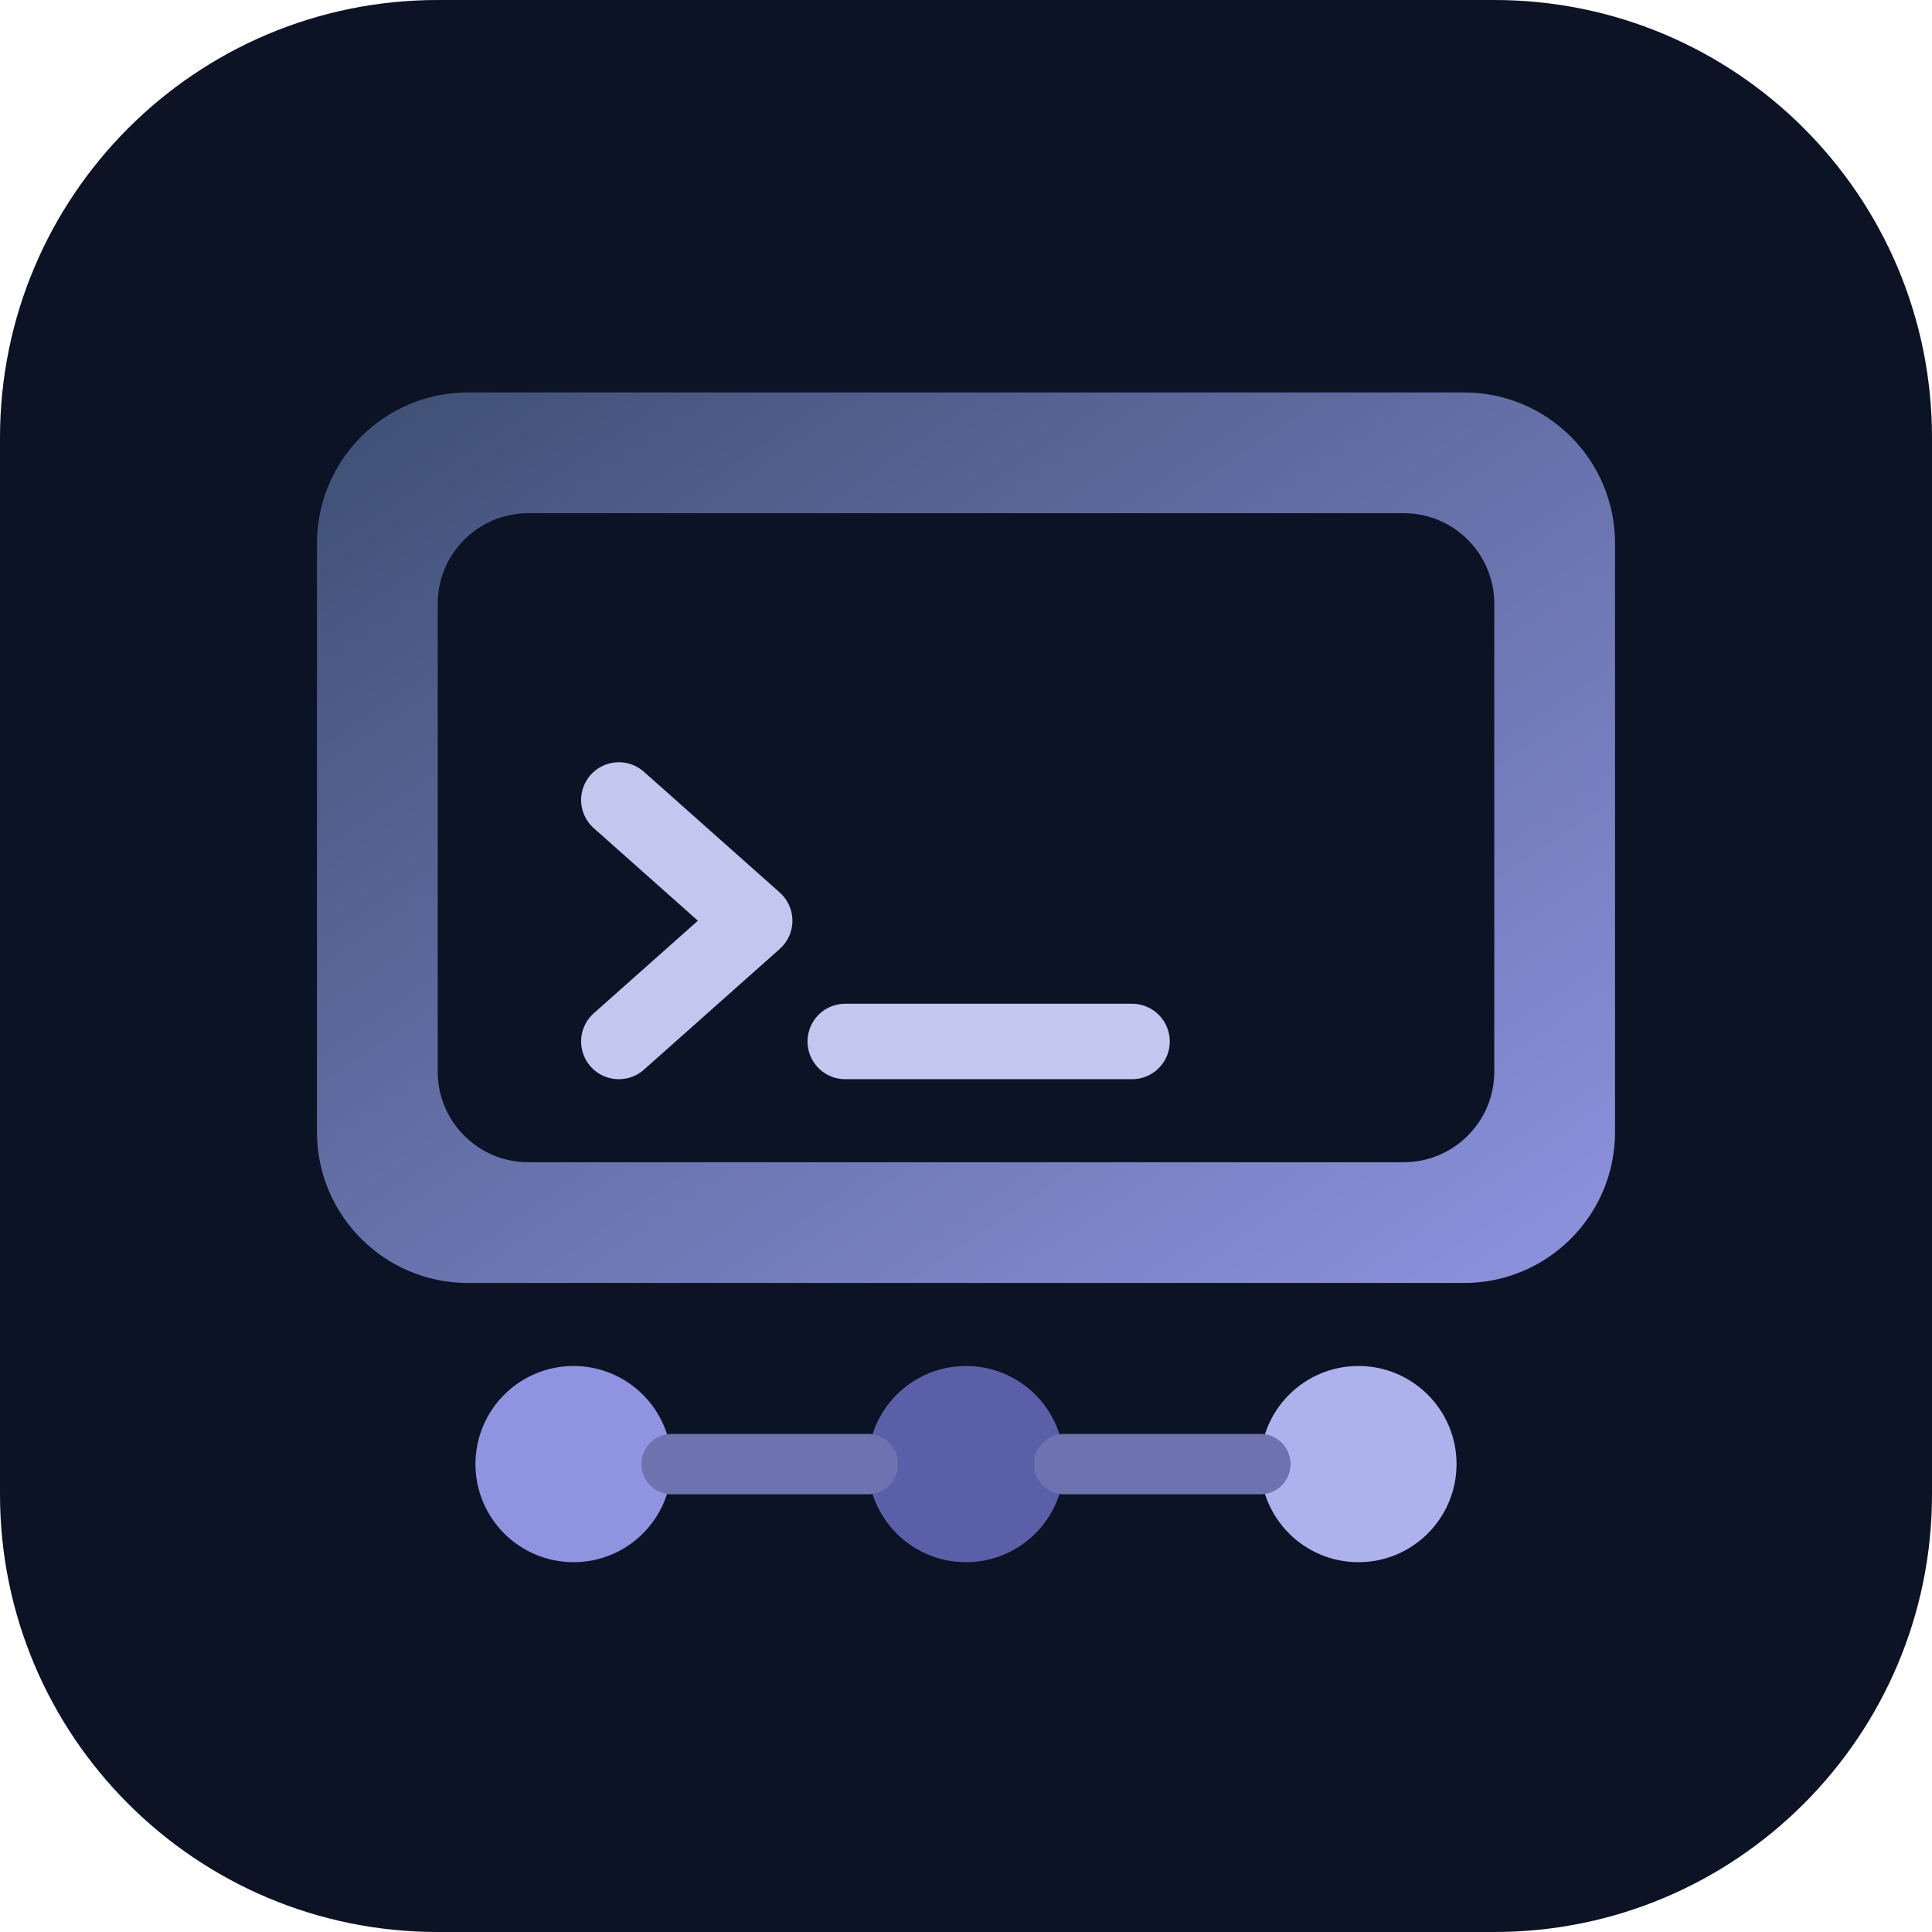
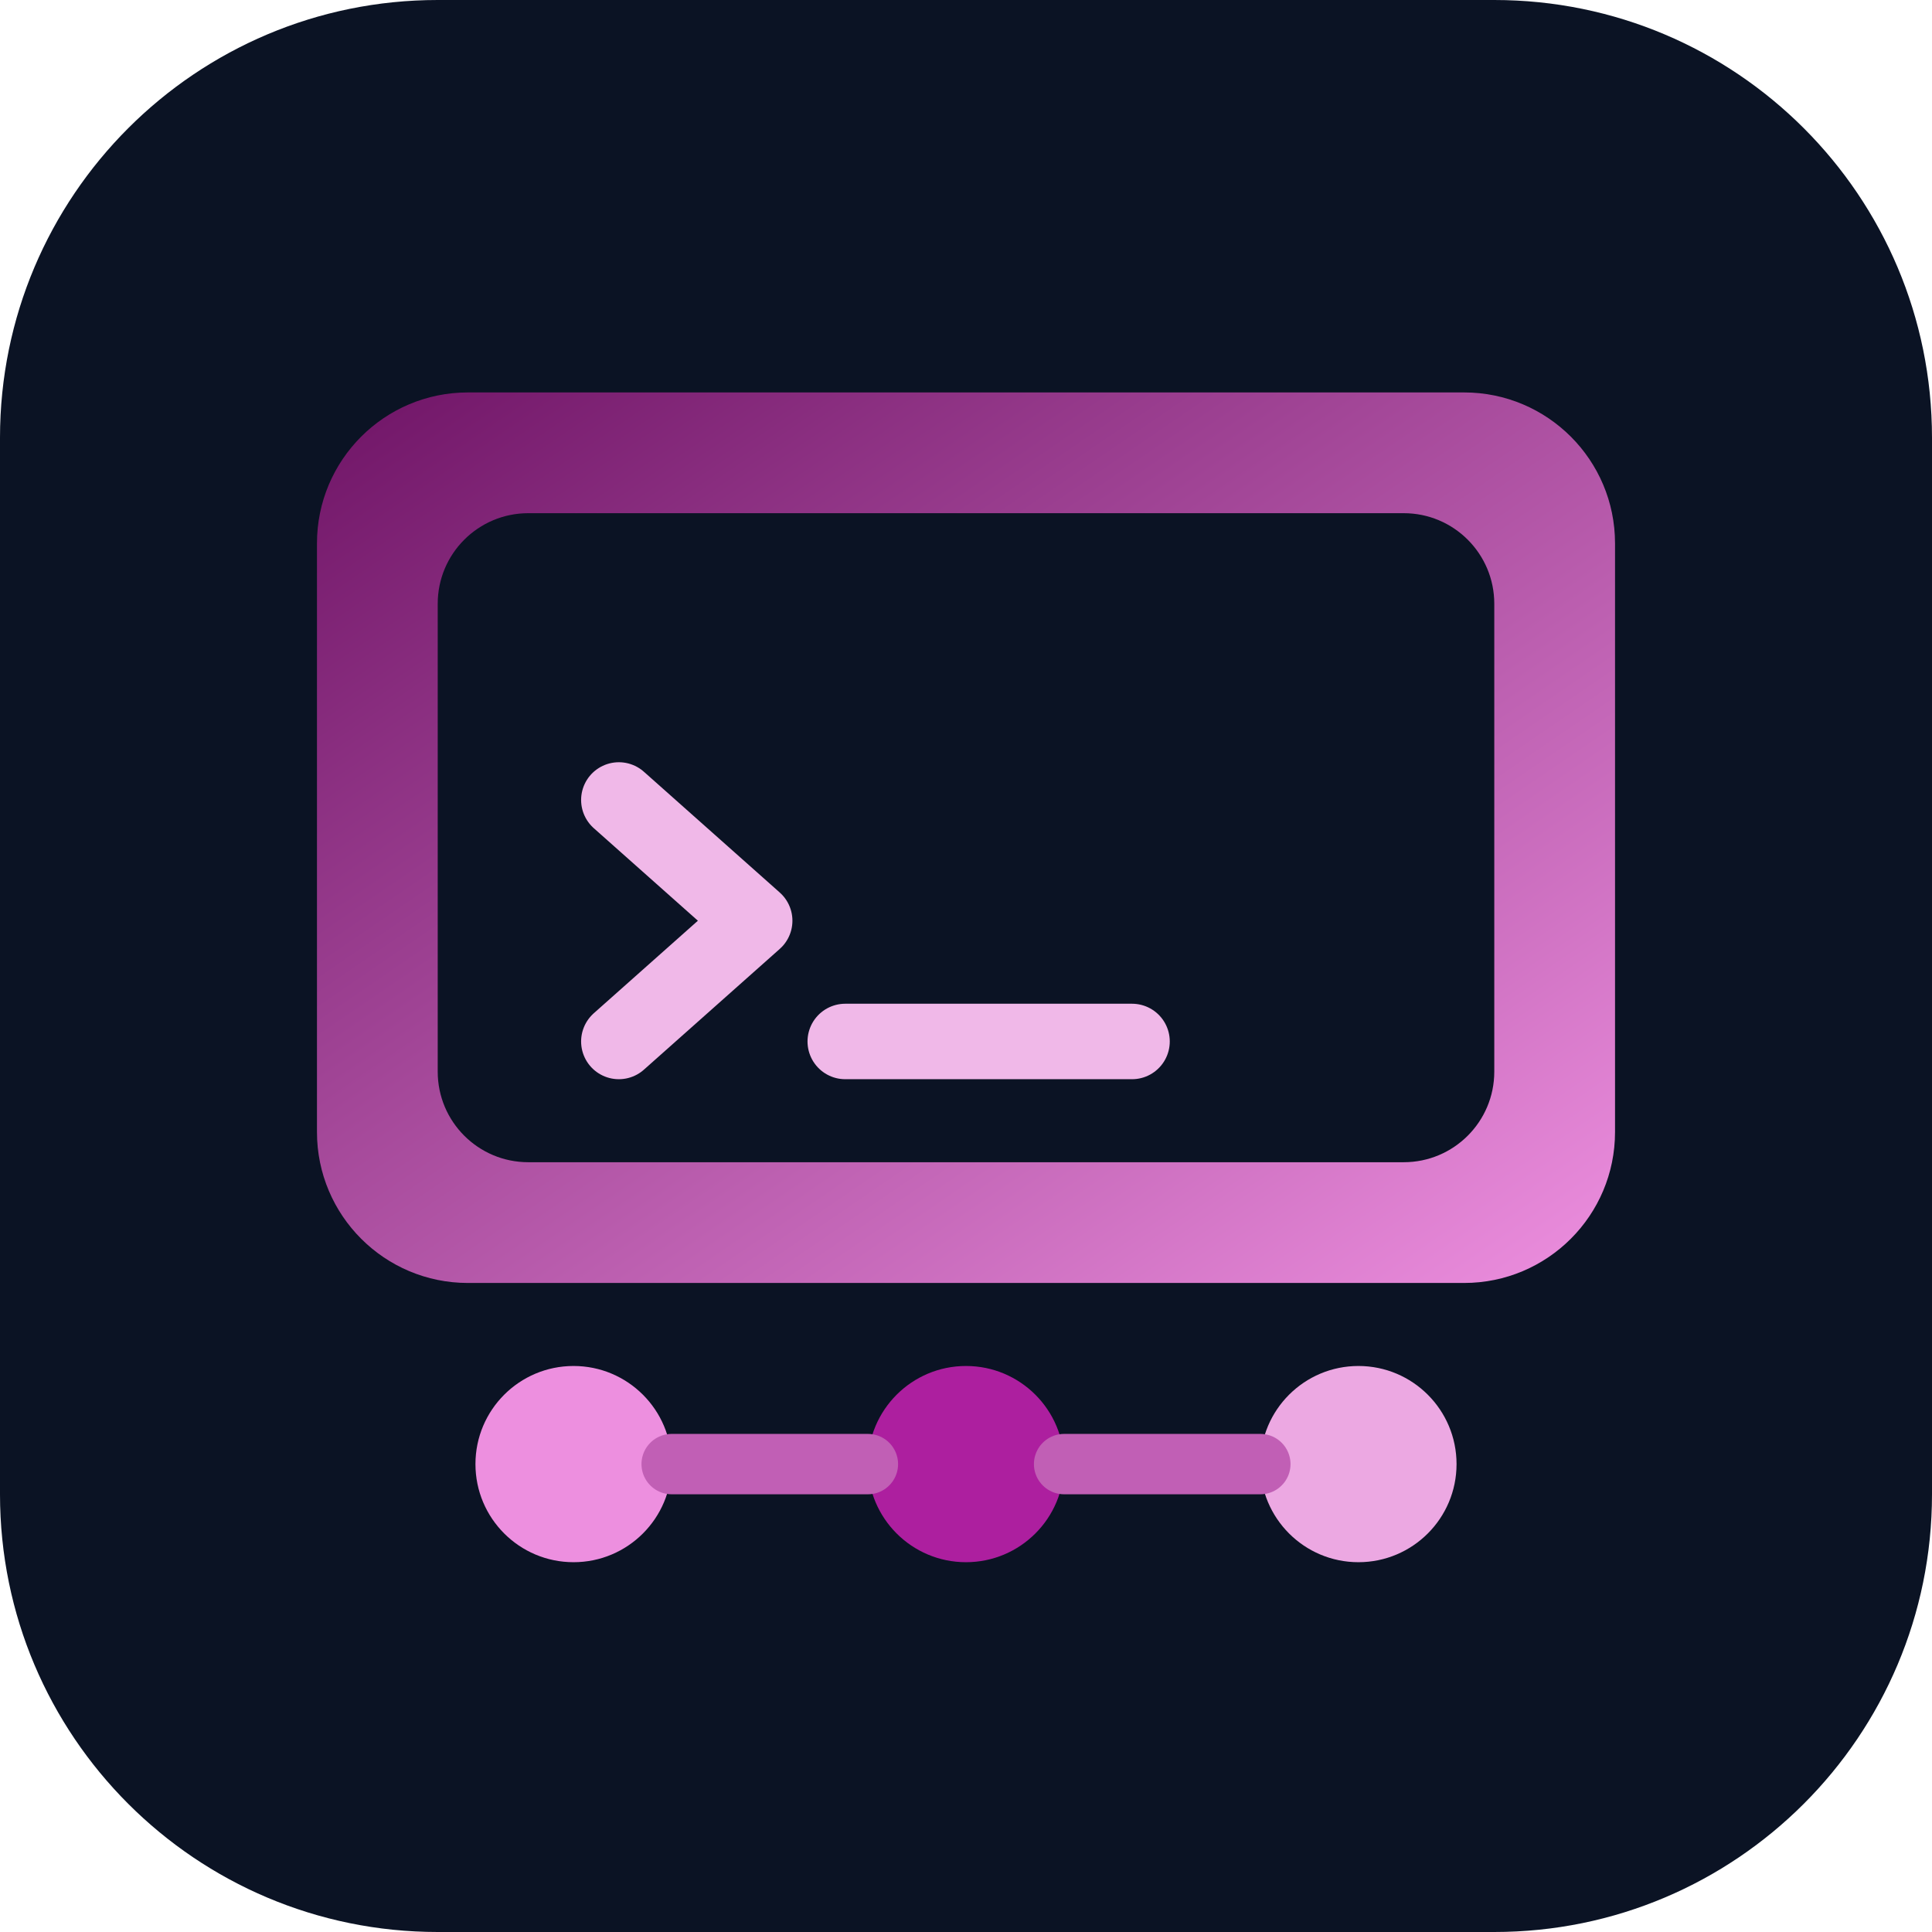
<svg xmlns="http://www.w3.org/2000/svg" viewBox="0 0 256 256">
  <defs>
    <linearGradient id="g" x1="0" x2="1" y1="0" y2="1">
-       <stop offset="0" stop-color="#3D4F73" />
-       <stop offset="1" stop-color="#8F93E0" />
+       <stop offset="0" stop-color="#6F1466" />
+       <stop offset="1" stop-color="#ED8FDF" />
    </linearGradient>
  </defs>
  <rect width="256" height="256" rx="58" fill="#0B1324" />
  <rect x="42" y="52" width="172" height="118" rx="20" fill="url(#g)" />
  <rect x="58" y="68" width="140" height="86" rx="12" fill="#0B1324" />
-   <path d="M82 106l18 16-18 16M112 138h38" fill="none" stroke="#C3C6EF" stroke-width="10" stroke-linecap="round" stroke-linejoin="round" />
-   <circle cx="76" cy="194" r="13" fill="#8F93E0" />
-   <circle cx="128" cy="194" r="13" fill="#5B5FA8" />
-   <circle cx="180" cy="194" r="13" fill="#ADB1EC" />
-   <path d="M89 194h26M141 194h26" stroke="#6E72AE" stroke-width="8" stroke-linecap="round" />
+   <path d="M82 106l18 16-18 16M112 138h38" fill="none" stroke="#F0B8E8" stroke-width="10" stroke-linecap="round" stroke-linejoin="round" />
+   <circle cx="76" cy="194" r="13" fill="#ED8FDF" />
+   <circle cx="128" cy="194" r="13" fill="#AD1F9F" />
+   <circle cx="180" cy="194" r="13" fill="#ECA8E2" />
+   <path d="M89 194h26M141 194h26" stroke="#C15FB5" stroke-width="8" stroke-linecap="round" />
</svg>
